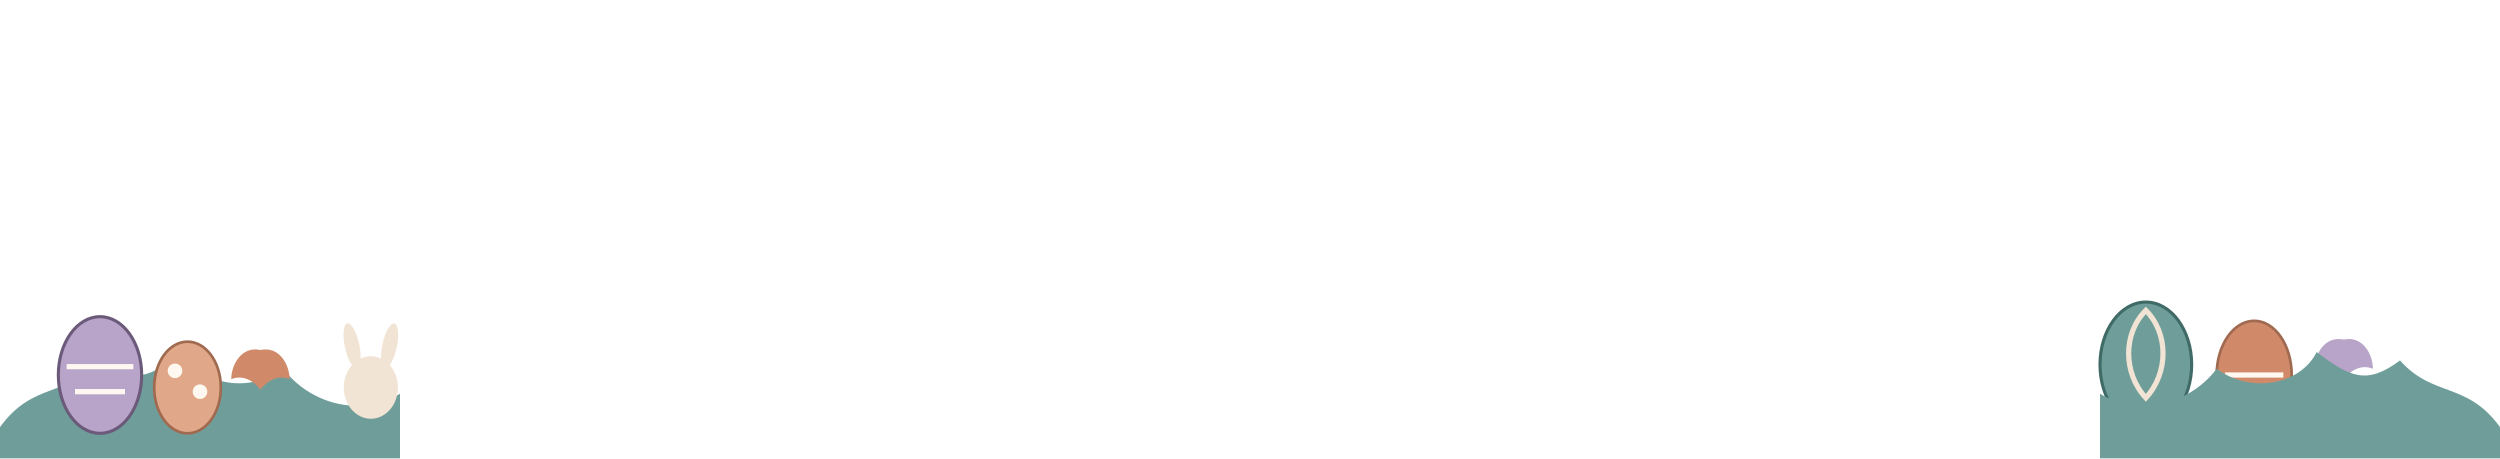
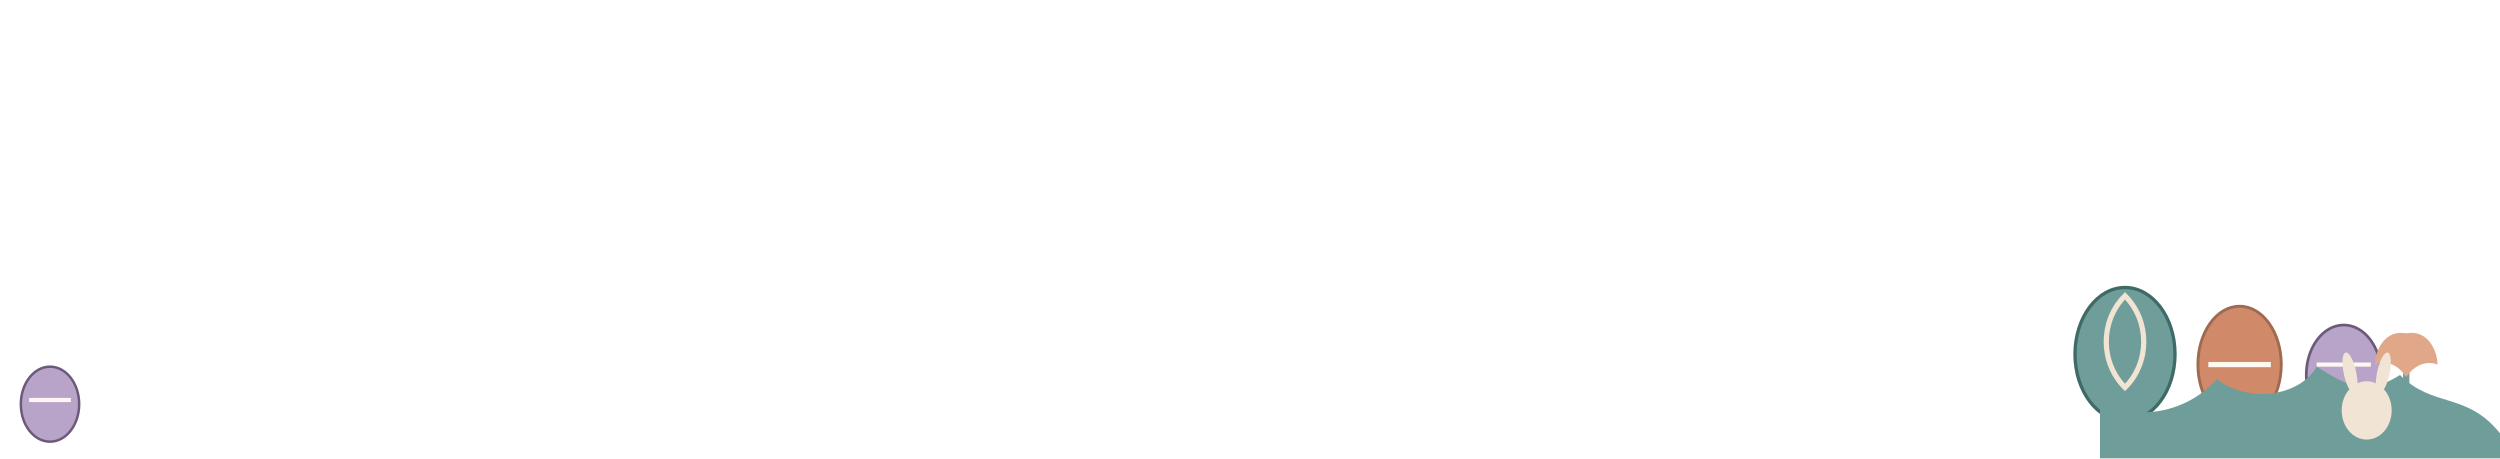
<svg xmlns="http://www.w3.org/2000/svg" viewBox="0 0 1200 220" fill="none" aria-hidden="true">
-   <path fill="#6f9e9a" d="M0 205c16-22 32-14 48-32 16 12 24 8 40-4 8 16 32 20 48 8 12 16 36 24 56 12V220H0z" />
-   <g transform="translate(20,130)">
-     <ellipse cx="28" cy="50" rx="20" ry="28" fill="#b8a4c8" stroke="#6b5a7a" stroke-width="1.5" />
-     <path stroke="#fff8f0" stroke-width="2.5" d="M12 46h32M16 58h24" />
-     <ellipse cx="70" cy="56" rx="16" ry="22" fill="#e0a888" stroke="#a06a50" stroke-width="1.3" />
-     <circle cx="64" cy="48" r="3.5" fill="#fff8f0" />
-     <circle cx="76" cy="58" r="3.5" fill="#fff8f0" />
-     <path stroke="#6f9e9a" stroke-width="3" d="M105 85v-45" />
-     <path fill="#d08a6a" d="M105 38c-9-2-14 7-14 14 5-2 10 0 14 5 4-5 9-7 14-5 0-7-5-16-14-14z" />
+   <g transform="translate(6,170)">
+     <ellipse cx="18" cy="24" rx="14" ry="18" fill="#b8a4c8" stroke="#6b5a7a" stroke-width="1.2" />
+     <path stroke="#fff8f0" stroke-width="2" d="M8 22h20" />
  </g>
-   <g fill="#f2e4d4" transform="translate(160,160)">
-     <ellipse cx="18" cy="26" rx="13" ry="15" />
-     <ellipse cx="9" cy="6" rx="3.5" ry="11" transform="rotate(-12 9 6)" />
-     <ellipse cx="27" cy="6" rx="3.5" ry="11" transform="rotate(12 27 6)" />
+   <g transform="translate(980,120)">
+     <ellipse cx="40" cy="50" rx="24" ry="32" fill="#6f9e9a" stroke="#3f6a66" stroke-width="1.6" />
+     <path stroke="#f2e4d4" stroke-width="2.5" fill="none" d="M40 22c12 12 12 32 0 44c-12-12-12-32 0-44z" />
+     <ellipse cx="95" cy="55" rx="20" ry="28" fill="#d08a6a" stroke="#a06a50" stroke-width="1.4" />
+     <path stroke="#fff8f0" stroke-width="2.5" d="M80 55h30" />
+     <ellipse cx="145" cy="60" rx="18" ry="24" fill="#b8a4c8" stroke="#6b5a7a" stroke-width="1.3" />
+     <path stroke="#fff8f0" stroke-width="2" d="M132 55h26M136 65h18" />
+     <path stroke="#6f9e9a" stroke-width="3" d="M175 85v-42" />
+     <path fill="#e0a888" d="M175 40c-10-2-15 8-15 15 6-2 11 0 15 6 4-6 10-8 15-6 0-7-5-17-15-15z" />
  </g>
-   <g transform="translate(990,125)">
-     <ellipse cx="40" cy="50" rx="22" ry="30" fill="#6f9e9a" stroke="#3f6a66" stroke-width="1.5" />
-     <path stroke="#f2e4d4" stroke-width="2.5" fill="none" d="M40 24c11 11 11 30 0 42c-11-12-11-31 0-42z" />
-     <ellipse cx="92" cy="55" rx="18" ry="26" fill="#d08a6a" stroke="#a06a50" stroke-width="1.3" />
-     <path stroke="#fff8f0" stroke-width="2.5" d="M78 55h28" />
-     <path stroke="#6f9e9a" stroke-width="3" d="M135 80v-40" />
-     <path fill="#b8a4c8" d="M135 38c-9-2-14 7-14 14 5-2 10 0 14 5 4-5 9-7 14-5 0-7-5-16-14-14z" />
+   <path fill="#6f9e9a" d="M1200 208c-16-20-32-12-48-28-16 10-24 6-40-4-8 14-32 18-48 6-12 14-36 22-56 10V220H1200z" />
+   <g fill="#f2e4d4" transform="translate(1120,175)">
+     <ellipse cx="16" cy="22" rx="12" ry="14" />
+     <ellipse cx="8" cy="4" rx="3" ry="10" transform="rotate(-12 8 4)" />
+     <ellipse cx="24" cy="4" rx="3" ry="10" transform="rotate(12 24 4)" />
  </g>
-   <path fill="#6f9e9a" d="M1200 205c-16-22-32-14-48-32-16 12-24 8-40-4-8 16-32 20-48 8-12 16-36 24-56 12V220H1200z" />
</svg>
